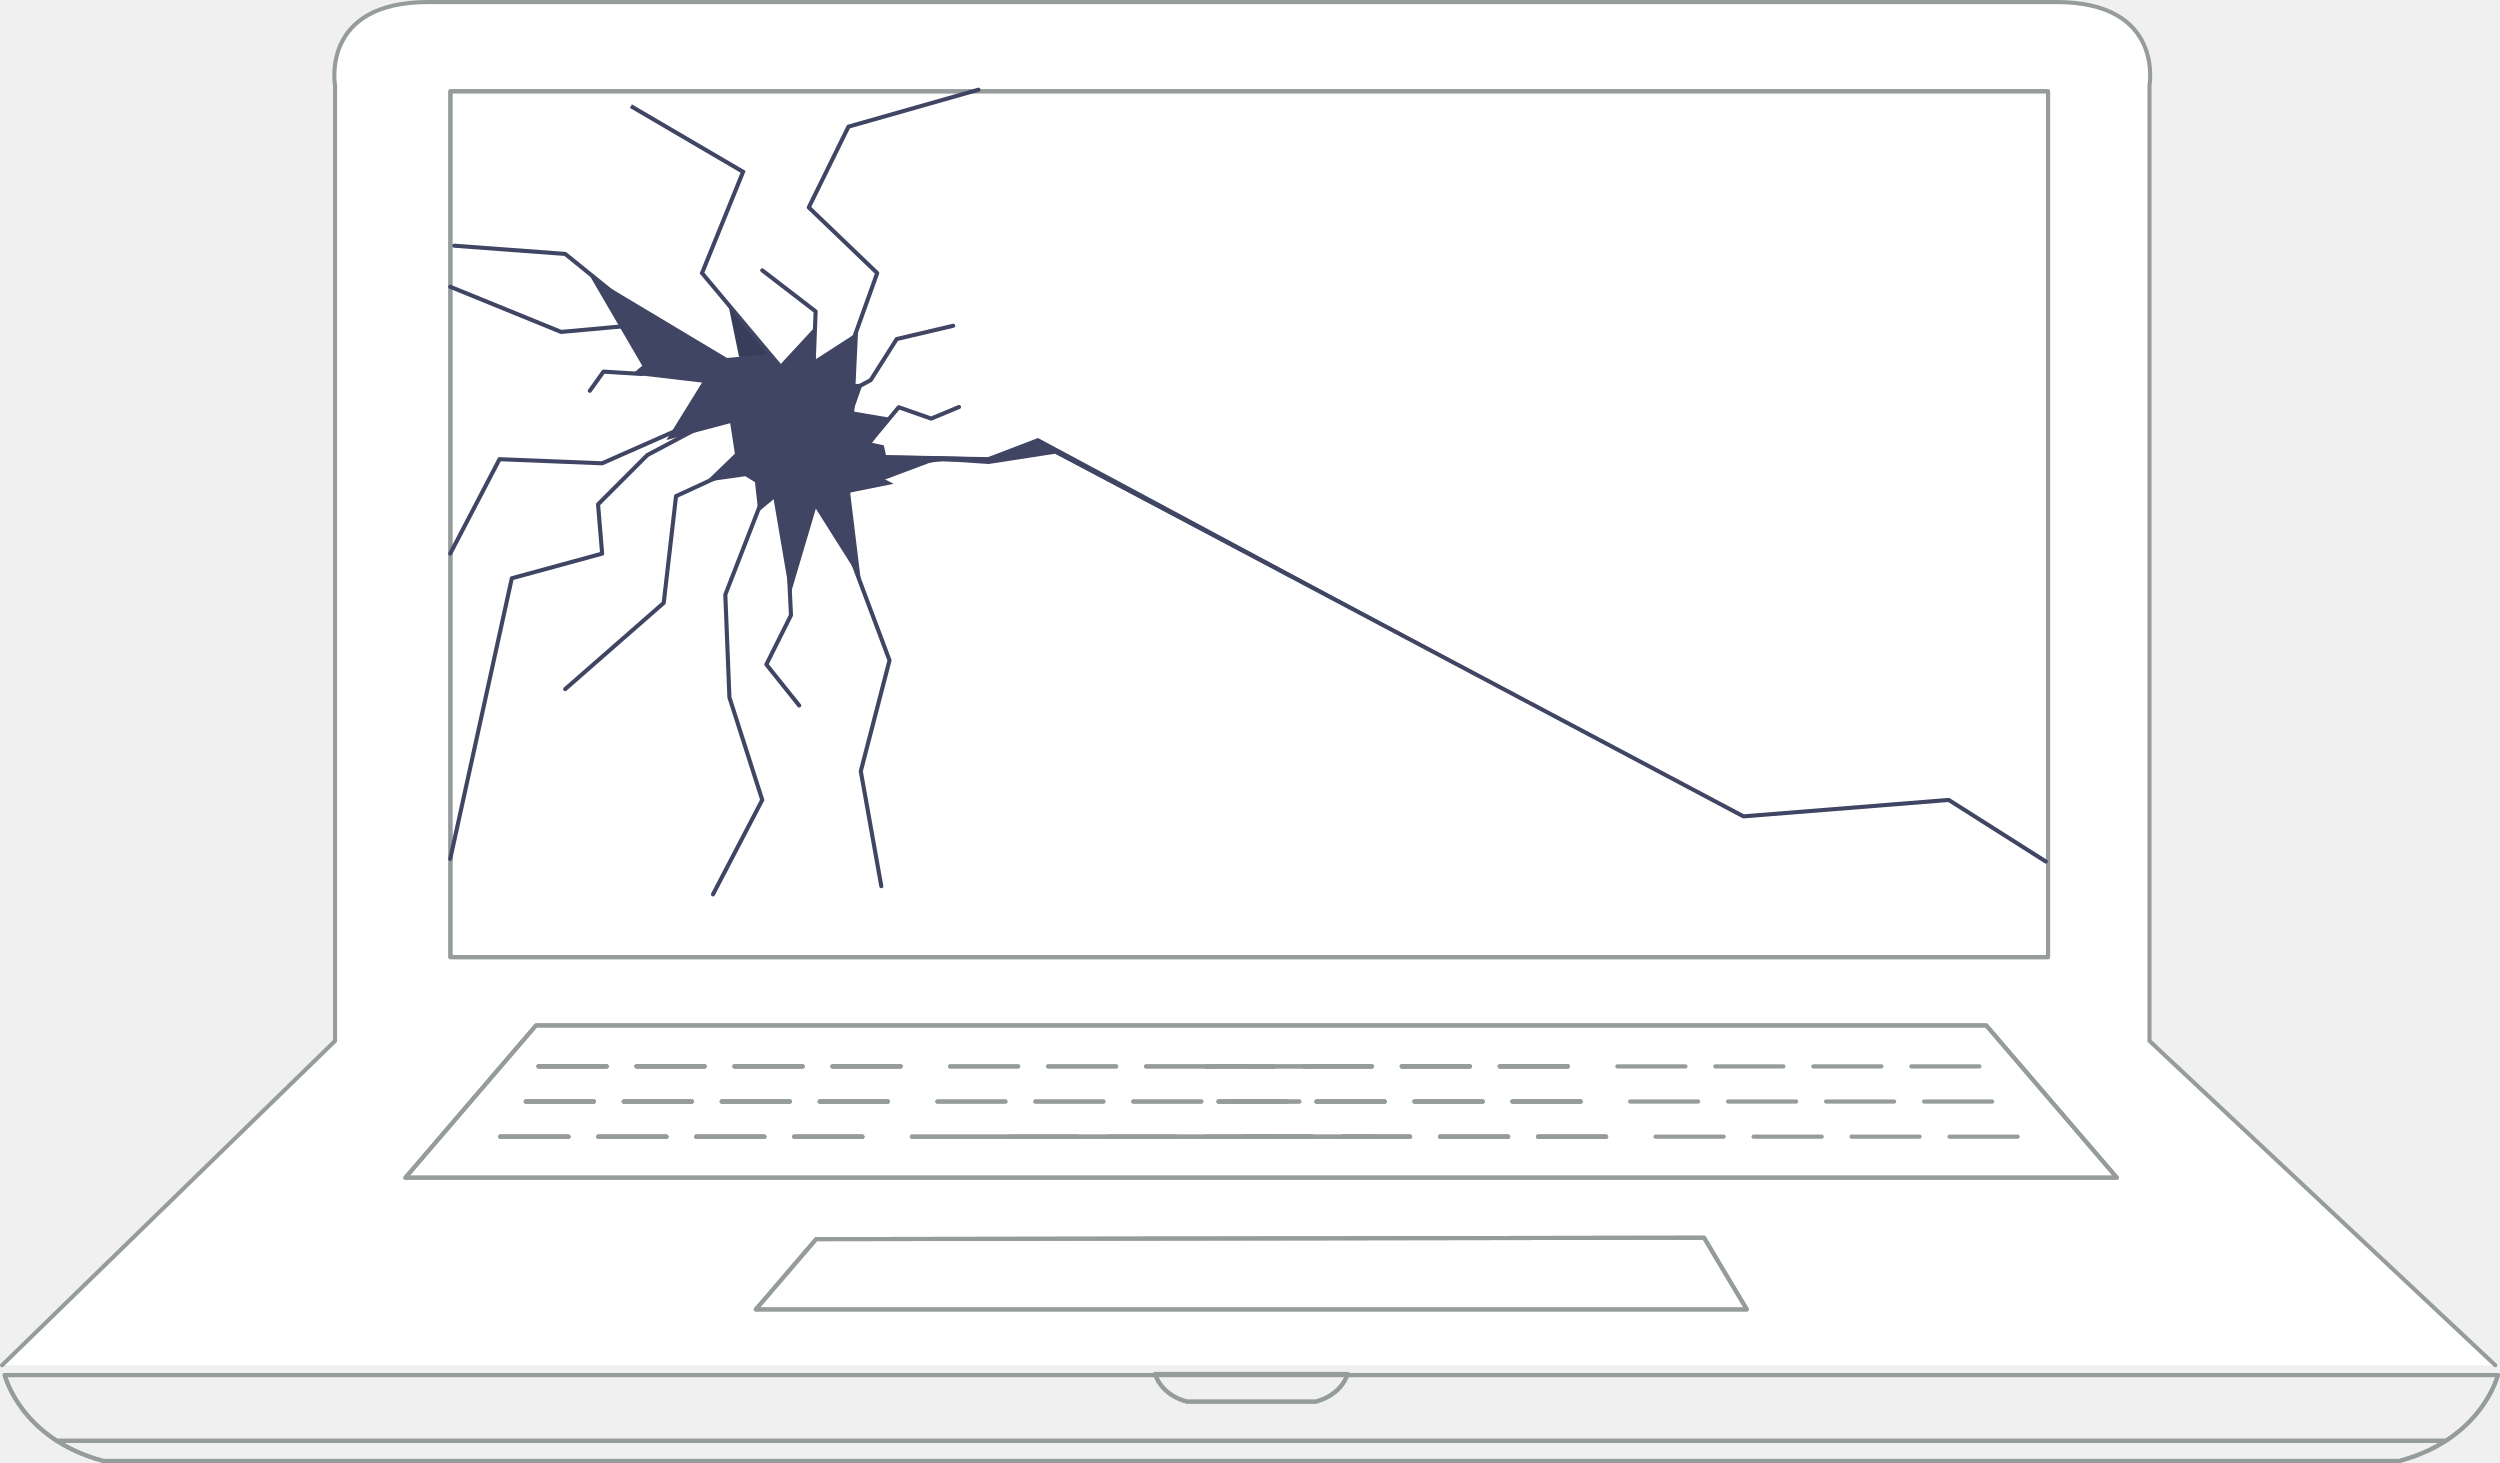
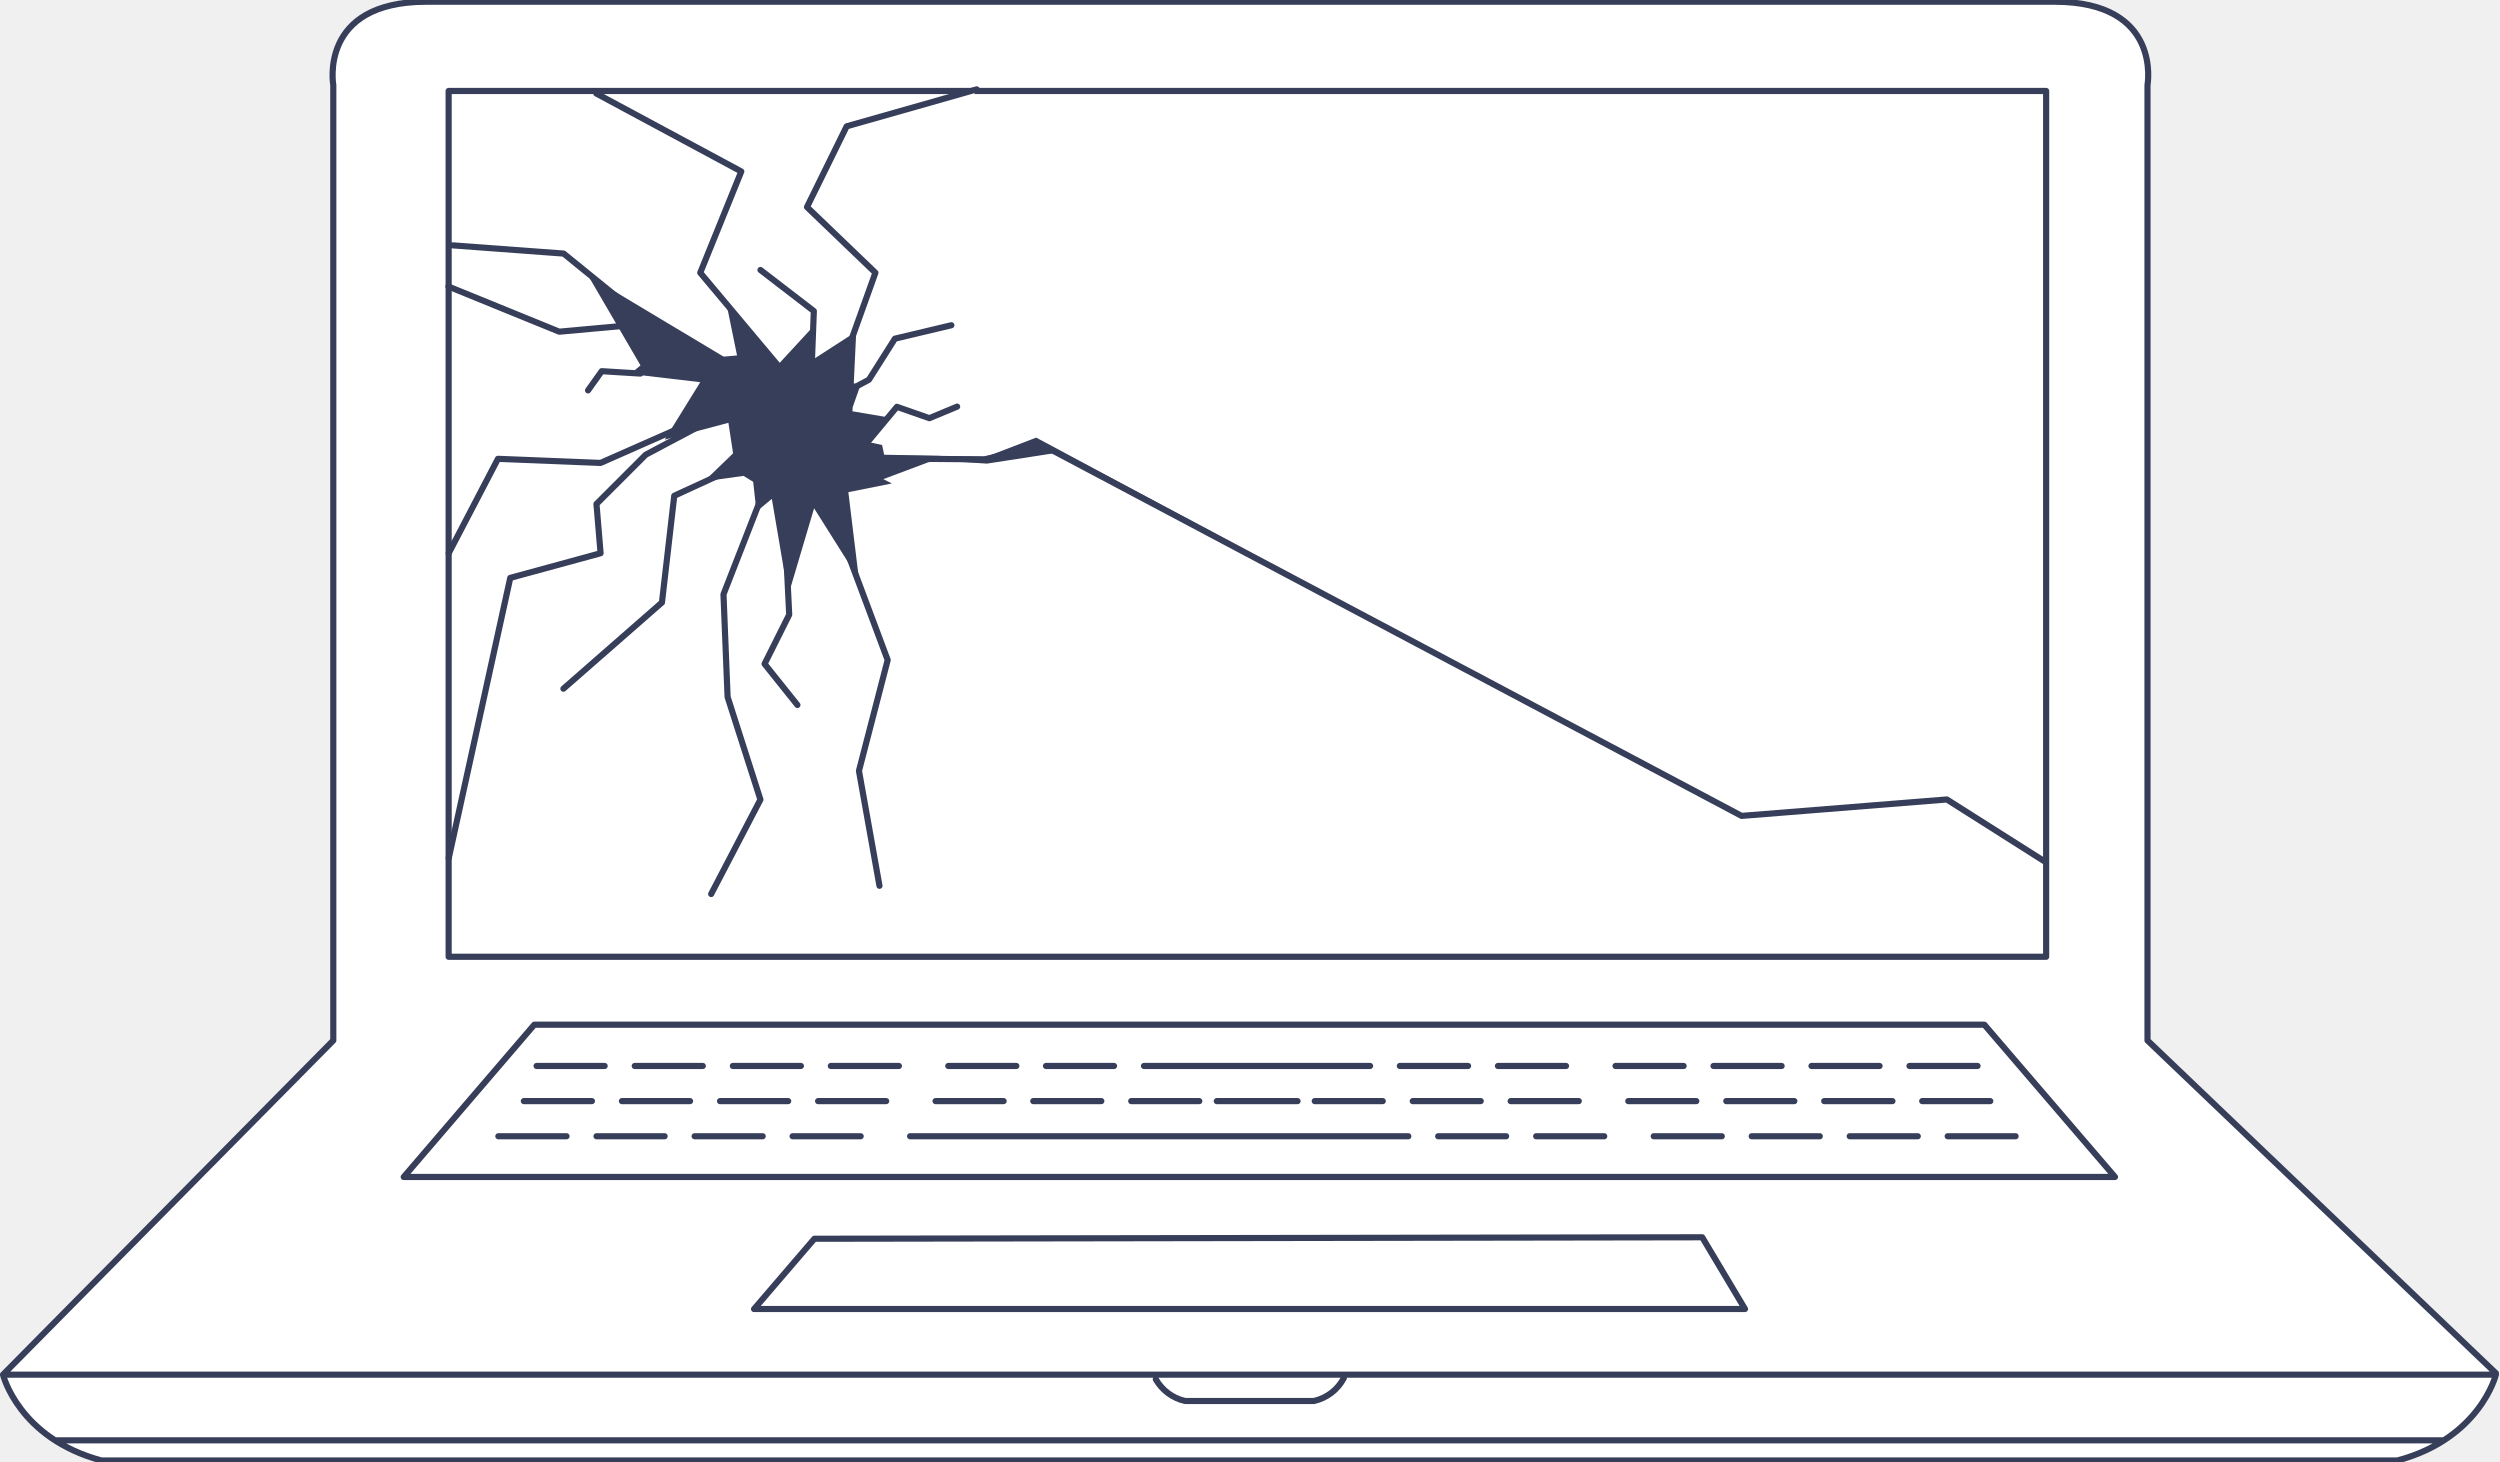
- <svg xmlns="http://www.w3.org/2000/svg" width="608.95" height="356.35" viewBox="0 0 608.95 356.35">
-   <g id="Layer_2" data-name="Layer 2">
-     <g id="Home_-_1200" data-name="Home - 1200">
-       <g id="Web_Security" data-name="Web Security">
-         <g id="Illustration">
-           <g id="Default">
-             <g id="Computer">
-               <path id="Line_and_Fill" data-name="Line and Fill" d="M.5,332.55l81.11-79V20.82S77.95.5,104.27.5H500.91c26.32,0,22.66,20.32,22.66,20.32V253.54l84.23,79" style="fill: #fff;stroke: #969c9c;stroke-linecap: round;stroke-linejoin: round" />
-               <g id="Line">
-                 <g>
-                   <line x1="485.25" y1="268.31" x2="468.67" y2="268.31" style="fill: none;stroke: #efefef;stroke-linecap: round;stroke-linejoin: round" />
-                   <line x1="482.14" y1="259.75" x2="465.56" y2="259.75" style="fill: none;stroke: #efefef;stroke-linecap: round;stroke-linejoin: round" />
-                   <line x1="491.45" y1="276.87" x2="474.87" y2="276.87" style="fill: none;stroke: #efefef;stroke-linecap: round;stroke-linejoin: round" />
-                   <line x1="461.38" y1="268.31" x2="444.8" y2="268.31" style="fill: none;stroke: #efefef;stroke-linecap: round;stroke-linejoin: round" />
-                   <line x1="458.27" y1="259.75" x2="441.7" y2="259.75" style="fill: none;stroke: #efefef;stroke-linecap: round;stroke-linejoin: round" />
-                   <line x1="467.58" y1="276.87" x2="451.01" y2="276.87" style="fill: none;stroke: #efefef;stroke-linecap: round;stroke-linejoin: round" />
-                   <line x1="437.51" y1="268.31" x2="420.93" y2="268.31" style="fill: none;stroke: #efefef;stroke-linecap: round;stroke-linejoin: round" />
-                   <line x1="434.41" y1="259.75" x2="417.83" y2="259.75" style="fill: none;stroke: #efefef;stroke-linecap: round;stroke-linejoin: round" />
-                   <line x1="443.72" y1="276.87" x2="427.14" y2="276.87" style="fill: none;stroke: #efefef;stroke-linecap: round;stroke-linejoin: round" />
-                   <line x1="413.64" y1="268.31" x2="397.06" y2="268.31" style="fill: none;stroke: #efefef;stroke-linecap: round;stroke-linejoin: round" />
-                   <line x1="410.54" y1="259.75" x2="393.96" y2="259.75" style="fill: none;stroke: #efefef;stroke-linecap: round;stroke-linejoin: round" />
-                   <line x1="419.85" y1="276.87" x2="403.27" y2="276.87" style="fill: none;stroke: #efefef;stroke-linecap: round;stroke-linejoin: round" />
-                   <line x1="13.85" y1="350.95" x2="595.6" y2="350.95" style="fill: none;stroke: #969c9c;stroke-linecap: round;stroke-linejoin: round" />
-                   <rect x="109.71" y="22.24" width="389.15" height="210.91" style="fill: none;stroke: #969c9c;stroke-linecap: round;stroke-linejoin: round" />
-                   <path d="M307.88,334.95H1.15s3.79,15.51,24,20.91H584.43c20.22-5.4,24-20.91,24-20.91Z" style="fill: none;stroke: #969c9c;stroke-linecap: round;stroke-linejoin: round" />
-                   <path d="M281.36,334.67s1.22,5,7.75,6.74h31.38c6.52-1.74,7.75-6.74,7.75-6.74Z" style="fill: none;stroke: #969c9c;stroke-linecap: round;stroke-linejoin: round" />
-                   <polygon points="98.74 286.86 515.63 286.86 483.81 249.77 130.56 249.77 98.74 286.86" style="fill: none;stroke: #969c9c;stroke-linecap: round;stroke-linejoin: round" />
-                   <g>
-                     <line x1="228.32" y1="268.31" x2="244.9" y2="268.31" style="fill: none;stroke: #969c9c;stroke-linecap: round;stroke-linejoin: round" />
-                     <line x1="231.42" y1="259.75" x2="248" y2="259.75" style="fill: none;stroke: #969c9c;stroke-linecap: round;stroke-linejoin: round" />
-                     <line x1="222.11" y1="276.87" x2="334.16" y2="276.87" style="fill: none;stroke: #969c9c;stroke-linecap: round;stroke-linejoin: round" />
-                     <line x1="252.19" y1="268.31" x2="268.77" y2="268.31" style="fill: none;stroke: #969c9c;stroke-linecap: round;stroke-linejoin: round" />
-                     <line x1="255.29" y1="259.75" x2="271.87" y2="259.75" style="fill: none;stroke: #969c9c;stroke-linecap: round;stroke-linejoin: round" />
-                     <line x1="245.98" y1="276.87" x2="262.56" y2="276.87" style="fill: none;stroke: #969c9c;stroke-linecap: round;stroke-linejoin: round" />
-                     <line x1="276.05" y1="268.31" x2="292.63" y2="268.31" style="fill: none;stroke: #969c9c;stroke-linecap: round;stroke-linejoin: round" />
-                     <line x1="279.16" y1="259.75" x2="295.74" y2="259.75" style="fill: none;stroke: #969c9c;stroke-linecap: round;stroke-linejoin: round" />
-                     <line x1="269.85" y1="276.87" x2="286.43" y2="276.87" style="fill: none;stroke: #969c9c;stroke-linecap: round;stroke-linejoin: round" />
-                     <line x1="299.92" y1="268.31" x2="316.5" y2="268.31" style="fill: none;stroke: #969c9c;stroke-linecap: round;stroke-linejoin: round" />
-                     <line x1="303.03" y1="259.75" x2="319.6" y2="259.75" style="fill: none;stroke: #969c9c;stroke-linecap: round;stroke-linejoin: round" />
-                     <line x1="293.72" y1="276.87" x2="310.29" y2="276.87" style="fill: none;stroke: #969c9c;stroke-linecap: round;stroke-linejoin: round" />
-                   </g>
-                   <g>
-                     <g>
-                       <line x1="385" y1="268.31" x2="368.42" y2="268.31" style="fill: none;stroke: #efefef;stroke-linecap: round;stroke-linejoin: round" />
-                       <line x1="381.9" y1="259.75" x2="365.32" y2="259.75" style="fill: none;stroke: #efefef;stroke-linecap: round;stroke-linejoin: round" />
-                       <line x1="391.21" y1="276.87" x2="374.63" y2="276.87" style="fill: none;stroke: #efefef;stroke-linecap: round;stroke-linejoin: round" />
-                       <line x1="361.13" y1="268.31" x2="344.55" y2="268.31" style="fill: none;stroke: #efefef;stroke-linecap: round;stroke-linejoin: round" />
-                       <line x1="358.03" y1="259.75" x2="341.45" y2="259.75" style="fill: none;stroke: #efefef;stroke-linecap: round;stroke-linejoin: round" />
-                       <line x1="367.34" y1="276.87" x2="350.76" y2="276.87" style="fill: none;stroke: #efefef;stroke-linecap: round;stroke-linejoin: round" />
-                       <line x1="337.27" y1="268.31" x2="320.69" y2="268.31" style="fill: none;stroke: #efefef;stroke-linecap: round;stroke-linejoin: round" />
-                       <line x1="334.16" y1="259.75" x2="317.58" y2="259.75" style="fill: none;stroke: #efefef;stroke-linecap: round;stroke-linejoin: round" />
-                       <line x1="343.47" y1="276.87" x2="326.89" y2="276.87" style="fill: none;stroke: #efefef;stroke-linecap: round;stroke-linejoin: round" />
-                       <line x1="313.4" y1="268.31" x2="296.82" y2="268.31" style="fill: none;stroke: #efefef;stroke-linecap: round;stroke-linejoin: round" />
-                       <line x1="310.29" y1="259.75" x2="293.72" y2="259.75" style="fill: none;stroke: #efefef;stroke-linecap: round;stroke-linejoin: round" />
-                       <line x1="319.6" y1="276.87" x2="303.03" y2="276.87" style="fill: none;stroke: #fff;stroke-linecap: round;stroke-linejoin: round" />
-                     </g>
-                     <g>
-                       <line x1="385" y1="268.31" x2="368.42" y2="268.31" style="fill: none;stroke: #969c9c;stroke-linecap: round;stroke-linejoin: round" />
-                       <line x1="381.9" y1="259.75" x2="365.32" y2="259.75" style="fill: none;stroke: #969c9c;stroke-linecap: round;stroke-linejoin: round" />
-                       <line x1="391.21" y1="276.87" x2="374.63" y2="276.87" style="fill: none;stroke: #969c9c;stroke-linecap: round;stroke-linejoin: round" />
-                       <line x1="361.13" y1="268.31" x2="344.55" y2="268.31" style="fill: none;stroke: #969c9c;stroke-linecap: round;stroke-linejoin: round" />
-                       <line x1="358.03" y1="259.75" x2="341.45" y2="259.75" style="fill: none;stroke: #969c9c;stroke-linecap: round;stroke-linejoin: round" />
-                       <line x1="367.34" y1="276.87" x2="350.76" y2="276.87" style="fill: none;stroke: #969c9c;stroke-linecap: round;stroke-linejoin: round" />
-                       <line x1="337.27" y1="268.31" x2="320.69" y2="268.31" style="fill: none;stroke: #969c9c;stroke-linecap: round;stroke-linejoin: round" />
-                       <line x1="334.16" y1="259.75" x2="317.58" y2="259.75" style="fill: none;stroke: #969c9c;stroke-linecap: round;stroke-linejoin: round" />
-                       <line x1="343.47" y1="276.87" x2="326.89" y2="276.87" style="fill: none;stroke: #969c9c;stroke-linecap: round;stroke-linejoin: round" />
-                       <line x1="313.4" y1="268.31" x2="296.82" y2="268.31" style="fill: none;stroke: #969c9c;stroke-linecap: round;stroke-linejoin: round" />
-                       <line x1="310.29" y1="259.75" x2="293.72" y2="259.75" style="fill: none;stroke: #969c9c;stroke-linecap: round;stroke-linejoin: round" />
-                       <line x1="319.6" y1="276.87" x2="303.03" y2="276.87" style="fill: none;stroke: #969c9c;stroke-linecap: round;stroke-linejoin: round" />
-                     </g>
-                   </g>
-                   <g>
-                     <g>
-                       <line x1="128.07" y1="268.31" x2="144.65" y2="268.31" style="fill: none;stroke: #efefef;stroke-linecap: round;stroke-linejoin: round" />
-                       <line x1="131.18" y1="259.75" x2="147.76" y2="259.75" style="fill: none;stroke: #efefef;stroke-linecap: round;stroke-linejoin: round" />
-                       <line x1="121.87" y1="276.87" x2="138.45" y2="276.87" style="fill: none;stroke: #efefef;stroke-linecap: round;stroke-linejoin: round" />
-                       <line x1="151.94" y1="268.31" x2="168.52" y2="268.31" style="fill: none;stroke: #efefef;stroke-linecap: round;stroke-linejoin: round" />
-                       <line x1="155.05" y1="259.75" x2="171.62" y2="259.75" style="fill: none;stroke: #efefef;stroke-linecap: round;stroke-linejoin: round" />
-                       <line x1="145.74" y1="276.87" x2="162.31" y2="276.87" style="fill: none;stroke: #efefef;stroke-linecap: round;stroke-linejoin: round" />
-                       <line x1="175.81" y1="268.31" x2="192.39" y2="268.31" style="fill: none;stroke: #efefef;stroke-linecap: round;stroke-linejoin: round" />
-                       <line x1="178.91" y1="259.75" x2="195.49" y2="259.75" style="fill: none;stroke: #efefef;stroke-linecap: round;stroke-linejoin: round" />
-                       <line x1="169.6" y1="276.87" x2="186.18" y2="276.87" style="fill: none;stroke: #efefef;stroke-linecap: round;stroke-linejoin: round" />
-                       <line x1="199.68" y1="268.31" x2="216.26" y2="268.31" style="fill: none;stroke: #efefef;stroke-linecap: round;stroke-linejoin: round" />
-                       <line x1="202.78" y1="259.75" x2="219.36" y2="259.75" style="fill: none;stroke: #efefef;stroke-linecap: round;stroke-linejoin: round" />
-                       <line x1="193.47" y1="276.87" x2="210.05" y2="276.87" style="fill: none;stroke: #efefef;stroke-linecap: round;stroke-linejoin: round" />
-                     </g>
-                     <g>
-                       <line x1="128.07" y1="268.31" x2="144.65" y2="268.31" style="fill: none;stroke: #969c9c;stroke-linecap: round;stroke-linejoin: round" />
-                       <line x1="131.18" y1="259.75" x2="147.76" y2="259.75" style="fill: none;stroke: #969c9c;stroke-linecap: round;stroke-linejoin: round" />
-                       <line x1="121.87" y1="276.87" x2="138.45" y2="276.87" style="fill: none;stroke: #969c9c;stroke-linecap: round;stroke-linejoin: round" />
-                       <line x1="151.94" y1="268.31" x2="168.52" y2="268.31" style="fill: none;stroke: #969c9c;stroke-linecap: round;stroke-linejoin: round" />
-                       <line x1="155.05" y1="259.75" x2="171.62" y2="259.75" style="fill: none;stroke: #969c9c;stroke-linecap: round;stroke-linejoin: round" />
-                       <line x1="145.74" y1="276.87" x2="162.31" y2="276.87" style="fill: none;stroke: #969c9c;stroke-linecap: round;stroke-linejoin: round" />
-                       <line x1="175.81" y1="268.31" x2="192.39" y2="268.31" style="fill: none;stroke: #969c9c;stroke-linecap: round;stroke-linejoin: round" />
-                       <line x1="178.91" y1="259.75" x2="195.49" y2="259.75" style="fill: none;stroke: #969c9c;stroke-linecap: round;stroke-linejoin: round" />
-                       <line x1="169.6" y1="276.87" x2="186.18" y2="276.87" style="fill: none;stroke: #969c9c;stroke-linecap: round;stroke-linejoin: round" />
-                       <line x1="199.68" y1="268.31" x2="216.26" y2="268.31" style="fill: none;stroke: #969c9c;stroke-linecap: round;stroke-linejoin: round" />
-                       <line x1="202.78" y1="259.75" x2="219.36" y2="259.75" style="fill: none;stroke: #969c9c;stroke-linecap: round;stroke-linejoin: round" />
-                       <line x1="193.47" y1="276.87" x2="210.05" y2="276.87" style="fill: none;stroke: #969c9c;stroke-linecap: round;stroke-linejoin: round" />
-                     </g>
-                   </g>
-                   <polyline points="184.1 318.95 425.49 318.95 415.07 301.48 198.79 301.83 184.1 318.95" style="fill: none;stroke: #969c9c;stroke-linecap: round;stroke-linejoin: round" />
-                 </g>
-                 <g>
-                   <line x1="485.25" y1="268.31" x2="468.67" y2="268.31" style="fill: none;stroke: #969c9c;stroke-linecap: round;stroke-linejoin: round" />
-                   <line x1="482.14" y1="259.75" x2="465.56" y2="259.75" style="fill: none;stroke: #969c9c;stroke-linecap: round;stroke-linejoin: round" />
-                   <line x1="491.45" y1="276.87" x2="474.87" y2="276.87" style="fill: none;stroke: #969c9c;stroke-linecap: round;stroke-linejoin: round" />
-                   <line x1="461.38" y1="268.31" x2="444.8" y2="268.31" style="fill: none;stroke: #969c9c;stroke-linecap: round;stroke-linejoin: round" />
-                   <line x1="458.27" y1="259.75" x2="441.7" y2="259.75" style="fill: none;stroke: #969c9c;stroke-linecap: round;stroke-linejoin: round" />
-                   <line x1="467.58" y1="276.87" x2="451.01" y2="276.87" style="fill: none;stroke: #969c9c;stroke-linecap: round;stroke-linejoin: round" />
-                   <line x1="437.51" y1="268.31" x2="420.93" y2="268.31" style="fill: none;stroke: #969c9c;stroke-linecap: round;stroke-linejoin: round" />
-                   <line x1="434.41" y1="259.75" x2="417.83" y2="259.75" style="fill: none;stroke: #969c9c;stroke-linecap: round;stroke-linejoin: round" />
-                   <line x1="443.72" y1="276.87" x2="427.14" y2="276.87" style="fill: none;stroke: #969c9c;stroke-linecap: round;stroke-linejoin: round" />
-                   <line x1="413.64" y1="268.31" x2="397.06" y2="268.31" style="fill: none;stroke: #969c9c;stroke-linecap: round;stroke-linejoin: round" />
-                   <line x1="410.54" y1="259.75" x2="393.96" y2="259.75" style="fill: none;stroke: #969c9c;stroke-linecap: round;stroke-linejoin: round" />
-                   <line x1="419.85" y1="276.87" x2="403.27" y2="276.87" style="fill: none;stroke: #969c9c;stroke-linecap: round;stroke-linejoin: round" />
-                   <line x1="13.85" y1="350.95" x2="595.6" y2="350.95" style="fill: none;stroke: #969c9c;stroke-linecap: round;stroke-linejoin: round" />
-                   <rect x="109.71" y="22.24" width="389.15" height="210.91" style="fill: none;stroke: #969c9c;stroke-linecap: round;stroke-linejoin: round" />
-                   <path d="M307.88,334.95H1.15s3.79,15.51,24,20.91H584.43c20.22-5.4,24-20.91,24-20.91Z" style="fill: none;stroke: #969c9c;stroke-linecap: round;stroke-linejoin: round" />
-                   <path d="M281.36,334.67s1.22,5,7.75,6.74h31.38c6.52-1.74,7.75-6.74,7.75-6.74Z" style="fill: none;stroke: #969c9c;stroke-linecap: round;stroke-linejoin: round" />
-                   <polygon points="98.74 286.86 515.63 286.86 483.81 249.77 130.56 249.77 98.74 286.86" style="fill: none;stroke: #969c9c;stroke-linecap: round;stroke-linejoin: round" />
-                   <g>
-                     <line x1="228.32" y1="268.31" x2="244.9" y2="268.31" style="fill: none;stroke: #969c9c;stroke-linecap: round;stroke-linejoin: round" />
-                     <line x1="231.42" y1="259.75" x2="248" y2="259.75" style="fill: none;stroke: #969c9c;stroke-linecap: round;stroke-linejoin: round" />
-                     <line x1="222.11" y1="276.87" x2="334.16" y2="276.87" style="fill: none;stroke: #969c9c;stroke-linecap: round;stroke-linejoin: round" />
-                     <line x1="252.19" y1="268.31" x2="268.77" y2="268.31" style="fill: none;stroke: #969c9c;stroke-linecap: round;stroke-linejoin: round" />
-                     <line x1="255.29" y1="259.75" x2="271.87" y2="259.75" style="fill: none;stroke: #969c9c;stroke-linecap: round;stroke-linejoin: round" />
-                     <line x1="245.98" y1="276.87" x2="262.56" y2="276.87" style="fill: none;stroke: #969c9c;stroke-linecap: round;stroke-linejoin: round" />
-                     <line x1="276.05" y1="268.31" x2="292.63" y2="268.31" style="fill: none;stroke: #969c9c;stroke-linecap: round;stroke-linejoin: round" />
-                     <line x1="279.16" y1="259.75" x2="295.74" y2="259.75" style="fill: none;stroke: #969c9c;stroke-linecap: round;stroke-linejoin: round" />
-                     <line x1="269.85" y1="276.87" x2="286.43" y2="276.87" style="fill: none;stroke: #969c9c;stroke-linecap: round;stroke-linejoin: round" />
-                     <line x1="299.92" y1="268.31" x2="316.5" y2="268.31" style="fill: none;stroke: #969c9c;stroke-linecap: round;stroke-linejoin: round" />
-                     <line x1="303.03" y1="259.75" x2="319.6" y2="259.75" style="fill: none;stroke: #969c9c;stroke-linecap: round;stroke-linejoin: round" />
-                     <line x1="293.72" y1="276.87" x2="310.29" y2="276.87" style="fill: none;stroke: #969c9c;stroke-linecap: round;stroke-linejoin: round" />
-                   </g>
-                   <g>
-                     <g>
-                       <line x1="385" y1="268.31" x2="368.42" y2="268.31" style="fill: none;stroke: #969c9c;stroke-linecap: round;stroke-linejoin: round" />
-                       <line x1="381.9" y1="259.75" x2="365.32" y2="259.75" style="fill: none;stroke: #969c9c;stroke-linecap: round;stroke-linejoin: round" />
-                       <line x1="391.21" y1="276.87" x2="374.63" y2="276.87" style="fill: none;stroke: #969c9c;stroke-linecap: round;stroke-linejoin: round" />
-                       <line x1="361.13" y1="268.31" x2="344.55" y2="268.31" style="fill: none;stroke: #969c9c;stroke-linecap: round;stroke-linejoin: round" />
-                       <line x1="358.03" y1="259.75" x2="341.45" y2="259.75" style="fill: none;stroke: #969c9c;stroke-linecap: round;stroke-linejoin: round" />
-                       <line x1="367.34" y1="276.87" x2="350.76" y2="276.87" style="fill: none;stroke: #969c9c;stroke-linecap: round;stroke-linejoin: round" />
-                       <line x1="337.27" y1="268.31" x2="320.69" y2="268.31" style="fill: none;stroke: #969c9c;stroke-linecap: round;stroke-linejoin: round" />
-                       <line x1="334.16" y1="259.75" x2="317.58" y2="259.75" style="fill: none;stroke: #969c9c;stroke-linecap: round;stroke-linejoin: round" />
-                       <line x1="343.47" y1="276.87" x2="326.89" y2="276.87" style="fill: none;stroke: #969c9c;stroke-linecap: round;stroke-linejoin: round" />
-                       <line x1="313.4" y1="268.31" x2="296.82" y2="268.31" style="fill: none;stroke: #969c9c;stroke-linecap: round;stroke-linejoin: round" />
-                       <line x1="310.29" y1="259.75" x2="293.72" y2="259.75" style="fill: none;stroke: #969c9c;stroke-linecap: round;stroke-linejoin: round" />
-                       <line x1="319.6" y1="276.87" x2="303.03" y2="276.87" style="fill: none;stroke: #969c9c;stroke-linecap: round;stroke-linejoin: round" />
-                     </g>
-                     <g>
-                       <line x1="385" y1="268.31" x2="368.42" y2="268.31" style="fill: none;stroke: #969c9c;stroke-linecap: round;stroke-linejoin: round" />
-                       <line x1="381.9" y1="259.75" x2="365.32" y2="259.75" style="fill: none;stroke: #969c9c;stroke-linecap: round;stroke-linejoin: round" />
-                       <line x1="391.21" y1="276.87" x2="374.63" y2="276.87" style="fill: none;stroke: #969c9c;stroke-linecap: round;stroke-linejoin: round" />
-                       <line x1="361.13" y1="268.31" x2="344.55" y2="268.31" style="fill: none;stroke: #969c9c;stroke-linecap: round;stroke-linejoin: round" />
-                       <line x1="358.03" y1="259.75" x2="341.45" y2="259.75" style="fill: none;stroke: #969c9c;stroke-linecap: round;stroke-linejoin: round" />
-                       <line x1="367.34" y1="276.87" x2="350.76" y2="276.87" style="fill: none;stroke: #969c9c;stroke-linecap: round;stroke-linejoin: round" />
-                       <line x1="337.27" y1="268.31" x2="320.69" y2="268.31" style="fill: none;stroke: #969c9c;stroke-linecap: round;stroke-linejoin: round" />
-                       <line x1="334.16" y1="259.75" x2="317.58" y2="259.75" style="fill: none;stroke: #969c9c;stroke-linecap: round;stroke-linejoin: round" />
-                       <line x1="343.47" y1="276.87" x2="326.89" y2="276.87" style="fill: none;stroke: #969c9c;stroke-linecap: round;stroke-linejoin: round" />
-                       <line x1="313.4" y1="268.31" x2="296.82" y2="268.31" style="fill: none;stroke: #969c9c;stroke-linecap: round;stroke-linejoin: round" />
-                       <line x1="310.29" y1="259.75" x2="293.72" y2="259.75" style="fill: none;stroke: #969c9c;stroke-linecap: round;stroke-linejoin: round" />
-                       <line x1="319.6" y1="276.87" x2="303.03" y2="276.87" style="fill: none;stroke: #969c9c;stroke-linecap: round;stroke-linejoin: round" />
-                     </g>
-                     <g>
-                       <line x1="385" y1="268.31" x2="368.42" y2="268.31" style="fill: none;stroke: #969c9c;stroke-linecap: round;stroke-linejoin: round" />
-                       <line x1="381.9" y1="259.75" x2="365.32" y2="259.75" style="fill: none;stroke: #969c9c;stroke-linecap: round;stroke-linejoin: round" />
-                       <line x1="391.21" y1="276.87" x2="374.63" y2="276.87" style="fill: none;stroke: #969c9c;stroke-linecap: round;stroke-linejoin: round" />
-                       <line x1="361.13" y1="268.31" x2="344.55" y2="268.31" style="fill: none;stroke: #969c9c;stroke-linecap: round;stroke-linejoin: round" />
-                       <line x1="358.03" y1="259.75" x2="341.45" y2="259.75" style="fill: none;stroke: #969c9c;stroke-linecap: round;stroke-linejoin: round" />
-                       <line x1="367.34" y1="276.87" x2="350.76" y2="276.87" style="fill: none;stroke: #969c9c;stroke-linecap: round;stroke-linejoin: round" />
-                       <line x1="337.27" y1="268.31" x2="320.69" y2="268.31" style="fill: none;stroke: #969c9c;stroke-linecap: round;stroke-linejoin: round" />
-                       <line x1="334.16" y1="259.75" x2="317.58" y2="259.75" style="fill: none;stroke: #969c9c;stroke-linecap: round;stroke-linejoin: round" />
-                       <line x1="343.47" y1="276.87" x2="326.89" y2="276.87" style="fill: none;stroke: #969c9c;stroke-linecap: round;stroke-linejoin: round" />
-                       <line x1="313.4" y1="268.31" x2="296.82" y2="268.31" style="fill: none;stroke: #969c9c;stroke-linecap: round;stroke-linejoin: round" />
-                       <line x1="310.29" y1="259.75" x2="293.72" y2="259.75" style="fill: none;stroke: #969c9c;stroke-linecap: round;stroke-linejoin: round" />
-                       <line x1="319.6" y1="276.87" x2="303.03" y2="276.87" style="fill: none;stroke: #969c9c;stroke-linecap: round;stroke-linejoin: round" />
-                     </g>
-                   </g>
-                   <g>
-                     <g>
-                       <line x1="128.07" y1="268.31" x2="144.65" y2="268.31" style="fill: none;stroke: #969c9c;stroke-linecap: round;stroke-linejoin: round" />
-                       <line x1="131.18" y1="259.75" x2="147.76" y2="259.75" style="fill: none;stroke: #969c9c;stroke-linecap: round;stroke-linejoin: round" />
-                       <line x1="121.87" y1="276.87" x2="138.45" y2="276.87" style="fill: none;stroke: #969c9c;stroke-linecap: round;stroke-linejoin: round" />
-                       <line x1="151.94" y1="268.31" x2="168.52" y2="268.31" style="fill: none;stroke: #969c9c;stroke-linecap: round;stroke-linejoin: round" />
-                       <line x1="155.05" y1="259.75" x2="171.62" y2="259.75" style="fill: none;stroke: #969c9c;stroke-linecap: round;stroke-linejoin: round" />
-                       <line x1="145.74" y1="276.87" x2="162.31" y2="276.87" style="fill: none;stroke: #969c9c;stroke-linecap: round;stroke-linejoin: round" />
-                       <line x1="175.81" y1="268.31" x2="192.39" y2="268.31" style="fill: none;stroke: #969c9c;stroke-linecap: round;stroke-linejoin: round" />
-                       <line x1="178.91" y1="259.75" x2="195.49" y2="259.75" style="fill: none;stroke: #969c9c;stroke-linecap: round;stroke-linejoin: round" />
-                       <line x1="169.6" y1="276.87" x2="186.18" y2="276.87" style="fill: none;stroke: #969c9c;stroke-linecap: round;stroke-linejoin: round" />
-                       <line x1="199.68" y1="268.31" x2="216.26" y2="268.31" style="fill: none;stroke: #969c9c;stroke-linecap: round;stroke-linejoin: round" />
-                       <line x1="202.78" y1="259.75" x2="219.36" y2="259.75" style="fill: none;stroke: #969c9c;stroke-linecap: round;stroke-linejoin: round" />
-                       <line x1="193.47" y1="276.87" x2="210.05" y2="276.87" style="fill: none;stroke: #969c9c;stroke-linecap: round;stroke-linejoin: round" />
-                     </g>
-                     <g>
-                       <line x1="128.07" y1="268.31" x2="144.65" y2="268.31" style="fill: none;stroke: #969c9c;stroke-linecap: round;stroke-linejoin: round" />
-                       <line x1="131.18" y1="259.75" x2="147.76" y2="259.75" style="fill: none;stroke: #969c9c;stroke-linecap: round;stroke-linejoin: round" />
-                       <line x1="121.87" y1="276.87" x2="138.45" y2="276.87" style="fill: none;stroke: #969c9c;stroke-linecap: round;stroke-linejoin: round" />
-                       <line x1="151.94" y1="268.31" x2="168.52" y2="268.31" style="fill: none;stroke: #969c9c;stroke-linecap: round;stroke-linejoin: round" />
-                       <line x1="155.05" y1="259.75" x2="171.62" y2="259.75" style="fill: none;stroke: #969c9c;stroke-linecap: round;stroke-linejoin: round" />
-                       <line x1="145.74" y1="276.87" x2="162.31" y2="276.87" style="fill: none;stroke: #969c9c;stroke-linecap: round;stroke-linejoin: round" />
-                       <line x1="175.81" y1="268.31" x2="192.39" y2="268.31" style="fill: none;stroke: #969c9c;stroke-linecap: round;stroke-linejoin: round" />
-                       <line x1="178.91" y1="259.75" x2="195.49" y2="259.75" style="fill: none;stroke: #969c9c;stroke-linecap: round;stroke-linejoin: round" />
-                       <line x1="169.6" y1="276.87" x2="186.18" y2="276.87" style="fill: none;stroke: #969c9c;stroke-linecap: round;stroke-linejoin: round" />
-                       <line x1="199.68" y1="268.31" x2="216.26" y2="268.31" style="fill: none;stroke: #969c9c;stroke-linecap: round;stroke-linejoin: round" />
-                       <line x1="202.78" y1="259.75" x2="219.36" y2="259.75" style="fill: none;stroke: #969c9c;stroke-linecap: round;stroke-linejoin: round" />
-                       <line x1="193.47" y1="276.87" x2="210.05" y2="276.87" style="fill: none;stroke: #969c9c;stroke-linecap: round;stroke-linejoin: round" />
-                     </g>
-                     <g>
-                       <line x1="128.07" y1="268.31" x2="144.65" y2="268.31" style="fill: none;stroke: #969c9c;stroke-linecap: round;stroke-linejoin: round" />
-                       <line x1="131.18" y1="259.75" x2="147.76" y2="259.75" style="fill: none;stroke: #969c9c;stroke-linecap: round;stroke-linejoin: round" />
-                       <line x1="121.87" y1="276.87" x2="138.45" y2="276.87" style="fill: none;stroke: #969c9c;stroke-linecap: round;stroke-linejoin: round" />
-                       <line x1="151.94" y1="268.31" x2="168.52" y2="268.31" style="fill: none;stroke: #969c9c;stroke-linecap: round;stroke-linejoin: round" />
-                       <line x1="155.05" y1="259.75" x2="171.62" y2="259.75" style="fill: none;stroke: #969c9c;stroke-linecap: round;stroke-linejoin: round" />
-                       <line x1="145.74" y1="276.87" x2="162.31" y2="276.87" style="fill: none;stroke: #969c9c;stroke-linecap: round;stroke-linejoin: round" />
-                       <line x1="175.81" y1="268.31" x2="192.39" y2="268.31" style="fill: none;stroke: #969c9c;stroke-linecap: round;stroke-linejoin: round" />
-                       <line x1="178.91" y1="259.75" x2="195.49" y2="259.75" style="fill: none;stroke: #969c9c;stroke-linecap: round;stroke-linejoin: round" />
-                       <line x1="169.6" y1="276.87" x2="186.18" y2="276.87" style="fill: none;stroke: #969c9c;stroke-linecap: round;stroke-linejoin: round" />
-                       <line x1="199.68" y1="268.31" x2="216.26" y2="268.31" style="fill: none;stroke: #969c9c;stroke-linecap: round;stroke-linejoin: round" />
-                       <line x1="202.78" y1="259.75" x2="219.36" y2="259.75" style="fill: none;stroke: #969c9c;stroke-linecap: round;stroke-linejoin: round" />
-                       <line x1="193.47" y1="276.87" x2="210.05" y2="276.87" style="fill: none;stroke: #969c9c;stroke-linecap: round;stroke-linejoin: round" />
-                     </g>
-                   </g>
-                   <polyline points="184.1 318.95 425.49 318.95 415.07 301.48 198.79 301.83 184.1 318.95" style="fill: none;stroke: #969c9c;stroke-linecap: round;stroke-linejoin: round" />
-                 </g>
-               </g>
-             </g>
-             <g id="Crack">
-               <g id="crack-2" data-name="crack">
-                 <polyline points="204.52 92 197.52 108 197.67 101.85 198.67 75.85 185.67 65.85" style="fill: none;stroke: #3f4563;stroke-linecap: round;stroke-linejoin: round" />
-                 <polyline points="190.67 108.85 164.67 120.85 161.67 146.85 137.67 167.85" style="fill: none;stroke: #3f4563;stroke-linecap: round;stroke-linejoin: round" />
-                 <polyline points="190.67 108.85 176.67 144.85 177.67 169.85 185.67 194.85 173.67 217.85" style="fill: none;stroke: #3f4563;stroke-linecap: round;stroke-linejoin: round" />
-                 <polyline points="198.67 112.85 216.67 160.85 209.67 187.85 214.67 215.85" style="fill: none;stroke: #3f4563;stroke-linecap: round;stroke-linejoin: round" />
-                 <polyline points="190.67 108.85 192.67 149.85 186.67 161.85 194.67 171.85" style="fill: none;stroke: #3f4563;stroke-linecap: round;stroke-linejoin: round" />
-                 <polyline points="177.67 101.85 179.67 114.85 192.67 122.85 217.67 117.85 185 101.19 177.67 101.85" style="fill: #3f4563" />
-                 <polygon points="179.29 110.23 171.92 117.35 181.67 115.98 179.29 110.23" style="fill: #3f4563" />
-                 <polygon points="183.42 113.18 184.7 124.7 192.05 118.62 183.42 113.18" style="fill: #3f4563" />
-                 <polygon points="187.32 115.04 192.44 145.11 200.12 119.2 187.32 115.04" style="fill: #3f4563" />
-                 <polygon points="196.55 120.46 209.67 141.25 206.79 117.58 196.55 120.46" style="fill: #3f4563" />
-                 <polyline points="180 86.85 177.33 73.85 194.33 93.52 180 86.85" style="fill: #373e5a" />
-                 <polyline points="190 88.85 198 80.19 198.67 87.52 209 80.85 207.67 108.85 192.33 100.19 190 88.85" style="fill: #3f4563" />
-                 <polyline points="198.38 93.81 210.17 93.48 207.79 100.23 216.67 101.73 212.04 108.35 193.03 104.06 198.38 93.81" style="fill: #3f4563" />
-                 <polyline points="232.17 79.35 218.42 82.58 212.09 92.58 208.19 94.68" style="fill: none;stroke: #3f4563;stroke-linecap: round;stroke-linejoin: round" />
-                 <polyline points="233.59 99.14 226.81 101.96 218.91 99.19 203.66 117.53" style="fill: none;stroke: #3f4563;stroke-linecap: round;stroke-linejoin: round" />
-                 <polyline points="109.67 69.85 136.67 80.85 158.67 78.85 163.67 88.85 186.67 86.85 211.29 111.73 240.17 111.98 254.79 108.73 424.67 198.85 474.67 194.85 498.33 209.85" style="fill: none;stroke: #3f4563;stroke-linecap: round;stroke-linejoin: round" />
-                 <polyline points="158.67 78.85 137.67 61.85 110.67 59.85" style="fill: none;stroke: #3f4563;stroke-linecap: round;stroke-linejoin: round" />
-                 <polyline points="109.67 209.19 124.67 140.85 146.67 134.85 145.67 122.85 157.67 110.85 189.67 93.85 167.56 103.62 146.67 112.85 121.67 111.85 109.67 134.85" style="fill: none;stroke: #3f4563;stroke-linecap: round;stroke-linejoin: round" />
-                 <polygon points="424.67 198.85 257 110.52 240.83 113.02 227.94 112.17 205.37 120.63 170.29 88.35 186.67 86.85 210.67 110.85 240.67 111.35 252.83 106.69 424.67 198.85" style="fill: #3f4563" />
-                 <polyline points="201 101.85 213.67 66.52 197 50.52 206.67 30.85 238.33 21.85" style="fill: none;stroke: #3f4563;stroke-linecap: round;stroke-linejoin: round" />
-                 <polyline points="191.67 91.19 171 66.52 181 41.85 153.67 25.85" style="fill: none;stroke: #3f4563;stroke-miterlimit: 10" />
-                 <polyline points="143.67 67.19 156.44 89.09 153.92 91.19 171 93.19 162.33 107.19 185 101.19 204.67 114.85 217.67 113.85 236.67 111.35 228.54 111.1 215.79 110.85 215.29 108.48 211.17 107.6" style="fill: #3f4563" />
-                 <polyline points="156.42 91.1 147 90.52 143.67 95.19" style="fill: none;stroke: #3f4563;stroke-linecap: round;stroke-linejoin: round" />
-               </g>
-             </g>
-           </g>
-         </g>
-       </g>
-     </g>
+ <svg xmlns="http://www.w3.org/2000/svg" id="web_security" data-name="web security" viewBox="0 0 609 356">
+   <defs>
+     <style>.p-stroke{fill:#fff;stroke:#373e5a;stroke-linecap:round;stroke-linejoin:round;stroke-width:1.5px;vector-effect:non-scaling-stroke;}.fill-blue{fill:#373e5a;}</style>
+   </defs>
+   <path id="computer" class="p-stroke" d="M484.83,268.23H468.25m-3.1-8.56h16.58M491,276.79H474.46M461,268.23H444.38m13.48-8.56H441.28m25.89,17.12H450.59m-30.07-8.56h16.58m-3.1-8.56H417.41m25.89,17.12H426.72m-13.5-8.56H396.65m13.48-8.56H393.54m9.31,17.12h16.58m-406,74.08H595.18M498.44,22.16H109.29V233.07H498.44Zm-191,312.71H.73s3.79,15.51,24,20.91H584c20.22-5.4,24-20.91,24-20.91ZM281.56,336a11,11,0,0,0,7.13,5.28h31.38a10.88,10.88,0,0,0,7.28-5.57m-229-49H515.21l-31.82-37.09H130.15ZM227.9,268.23h16.58M231,259.67h16.58M221.7,276.79h112m-82-8.56h16.58m-13.48-8.56h16.58m-25.89,17.12h16.58m13.5-8.56h16.58m-13.48-8.56h16.58m-25.89,17.12H286m13.5-8.56h16.58m-13.48-8.56h16.58M293.3,276.79h16.58m74.71-8.56H368m13.48-8.56H364.9m25.89,17.12H374.21m-13.5-8.56H344.14m13.48-8.56H341m25.89,17.12H350.34m-13.5-8.56H320.27m13.48-8.56H317.17m25.89,17.12H326.48m-30.07-8.56H313m-19.68-8.56h16.58m9.31,17.12H302.61m-175-8.56h16.58m-13.48-8.56h16.58m-25.89,17.12H138m13.5-8.56H168.1m-13.48-8.56h16.58m-25.89,17.12H161.9m13.5-8.56H192m-13.48-8.56h16.58m-25.89,17.12h16.58m13.5-8.56h16.58m-13.48-8.56h16.58m-25.89,17.12h16.58m-25.95,42.08H425.08l-10.42-17.47-216.28.36-14.69,17.12M608,334.52l-84.87-81.06V20.73S526.82.42,500.49.42H103.85C77.53.42,81.19,20.73,81.19,20.73V253.46L.73,334.87" />
+   <g id="crack">
+     <path class="p-stroke" d="M197.66,91.1l.59-15.33-13-10m-48,102,24-21,3-26L178,114.44m8.24,4.72-10,25.62,1,25,8,25-12,23m41-2-5-28,7-27L205.1,131m-13.67,1.89.82,16.84-6,12,8,10m37.5-92.5L218,82.5l-6.33,10-3.9,2.09m25.39,4.46-6.77,2.82-7.9-2.77-8.07,9.7m-101.18-39,27,11,22-2,5,10L183.32,87m314.6,122.75-23.67-15-50,4L254.38,108.65l-14.62,3.25-28.87-.25M155.3,76.38l-18-14.61-27-2m56.9,43.77-20.9,9.23-25-1-12,23m61.91-31.39-13.91,7.39-12,12,1,12-22,6-15,68.33M237.92,21.77l-31.67,9-9.67,19.67,16.67,16-6.09,17M191.25,91.1,170.58,66.44l10-24.67-35.33-19M156,91l-9.42-.58-3.33,4.67" />
+     <polygon class="fill-blue" points="252.42 106.6 240.25 111.27 231.52 111.13 228.13 111.02 215.38 110.77 214.88 108.4 211.97 107.78 216.25 101.65 207.66 100.19 207.71 99.21 209.75 93.4 207.98 93.44 208.58 80.77 198.25 87.44 197.58 80.1 189.74 88.6 176.92 73.77 179.58 86.77 180.68 87.28 177.44 87.58 143.25 67.1 156.03 89.01 153.5 91.1 170.58 93.1 161.92 107.1 177.44 103 178.58 110.43 171.5 117.27 181.11 115.92 183.47 117.37 184.28 124.62 188.02 121.52 192.02 145.03 198.31 123.82 209.25 141.17 206.66 119.91 206.79 119.86 217.25 117.77 215.18 116.72 226.16 112.6 229.21 112.2 240.42 112.94 256.58 110.44 424.25 198.77 252.42 106.6" />
  </g>
</svg>
